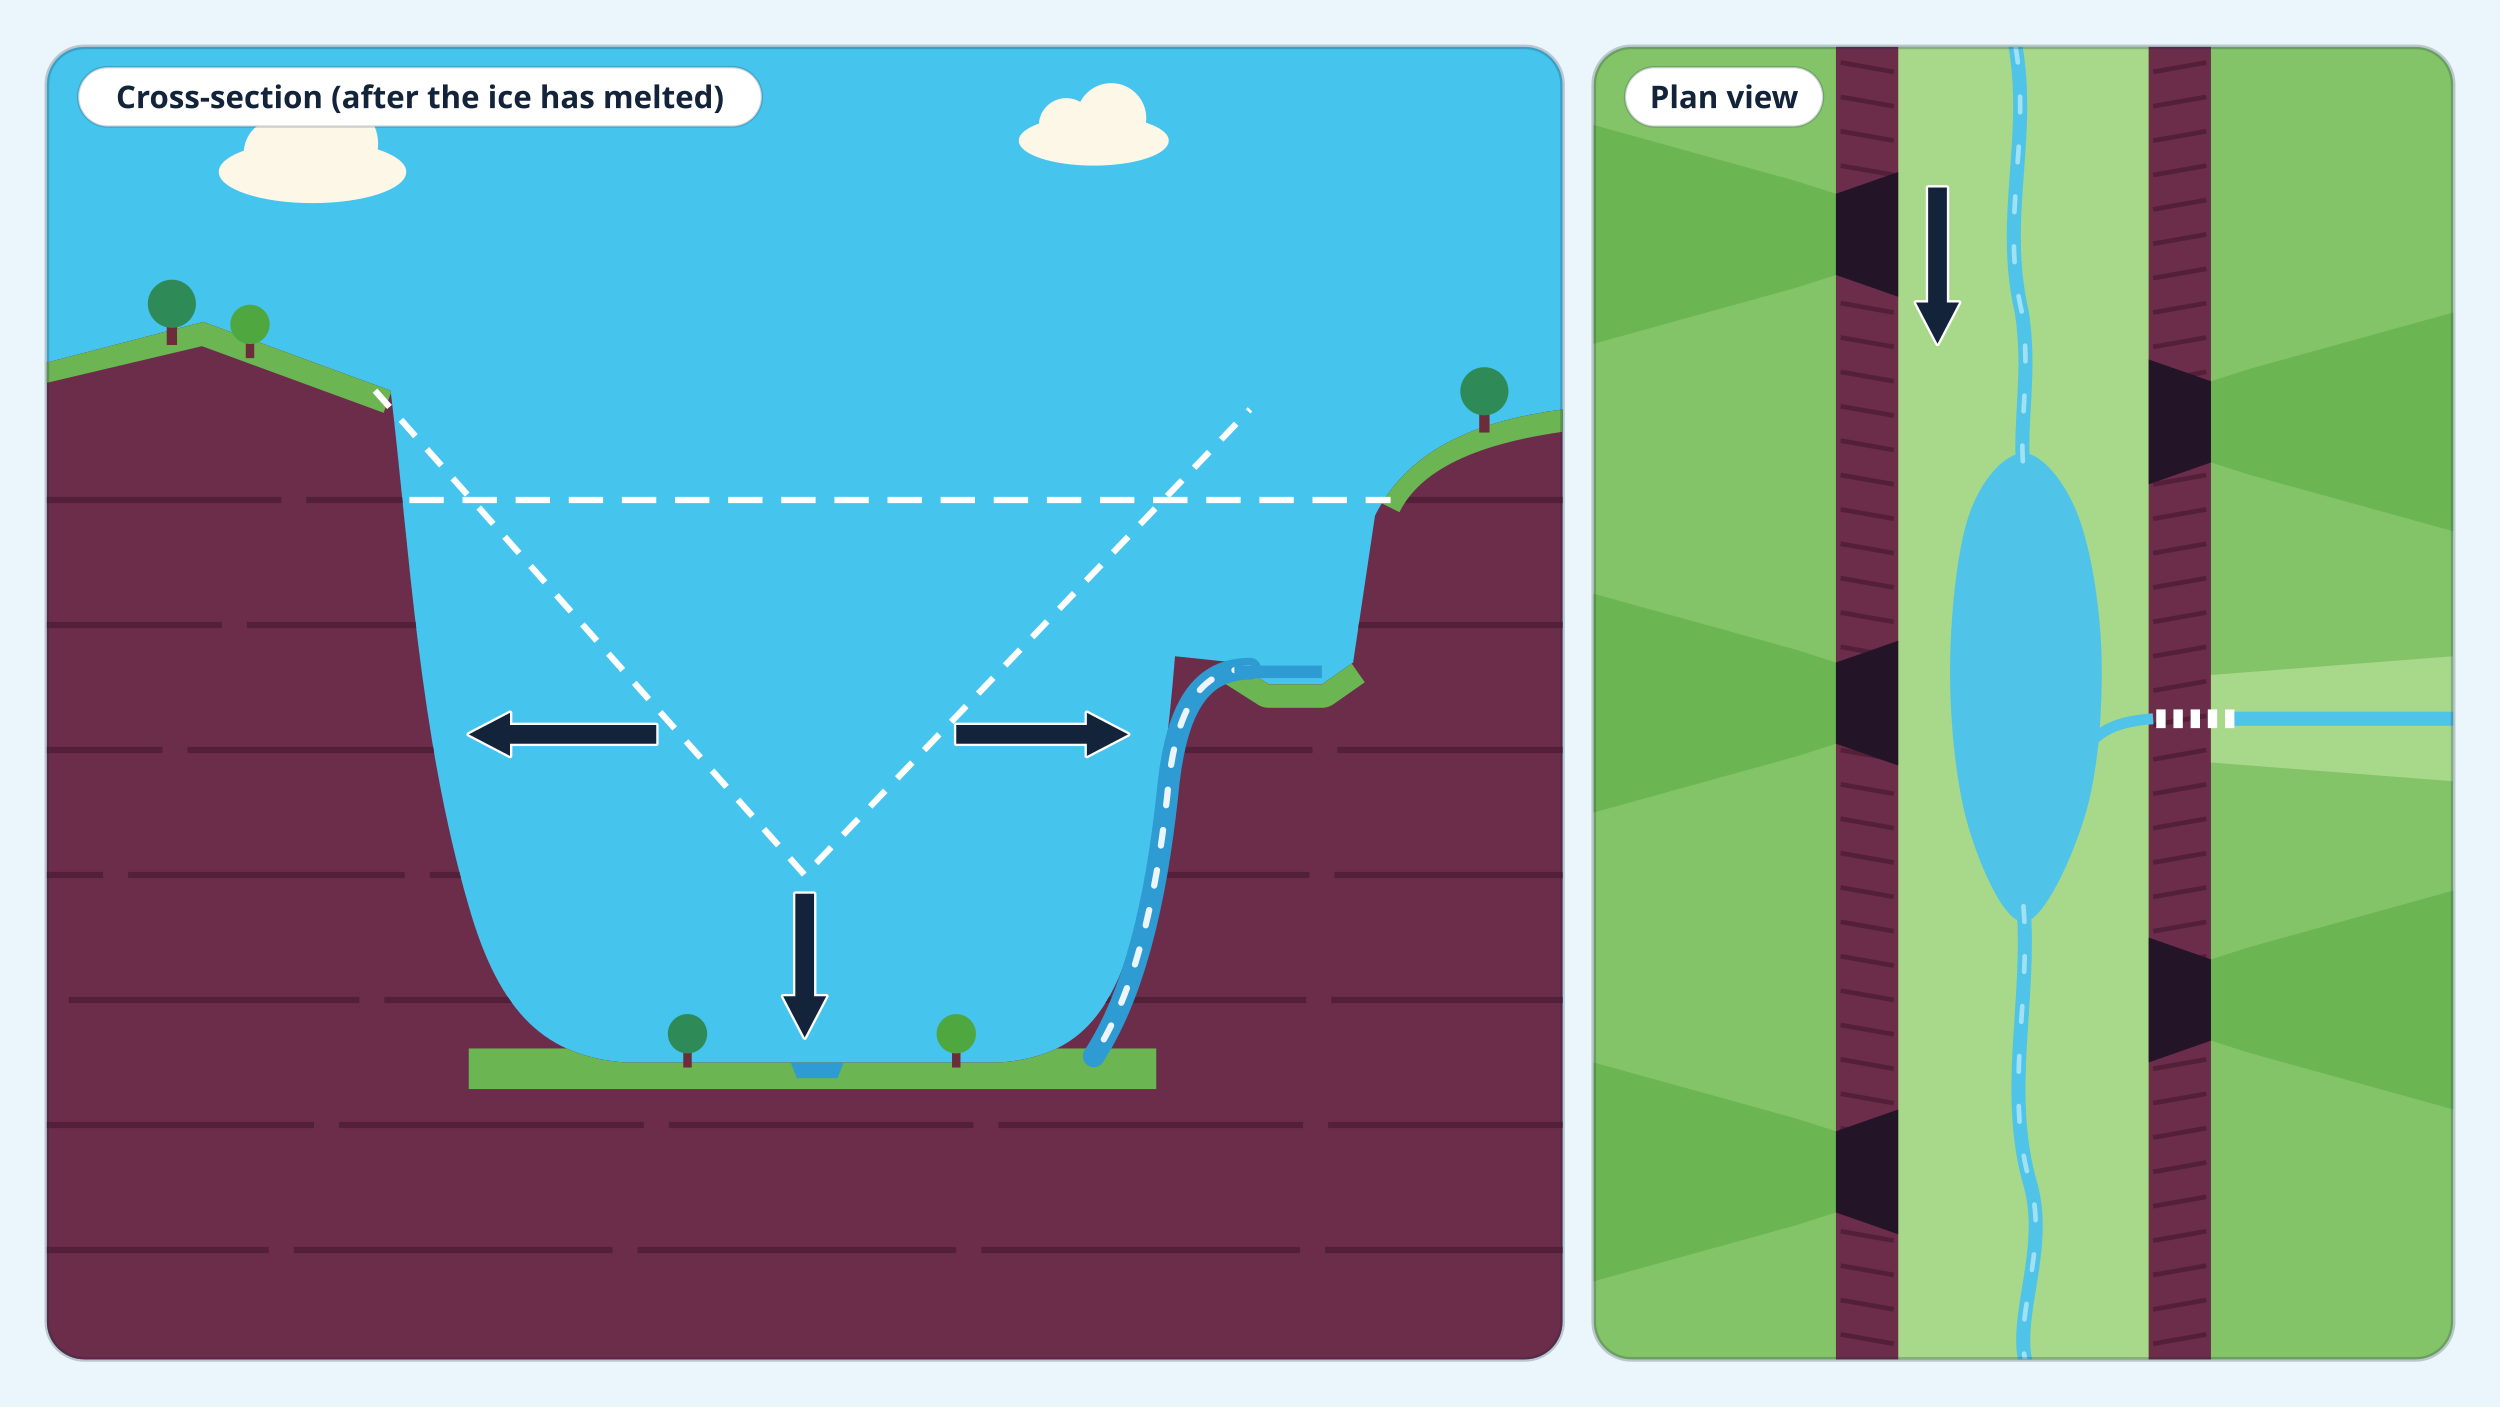
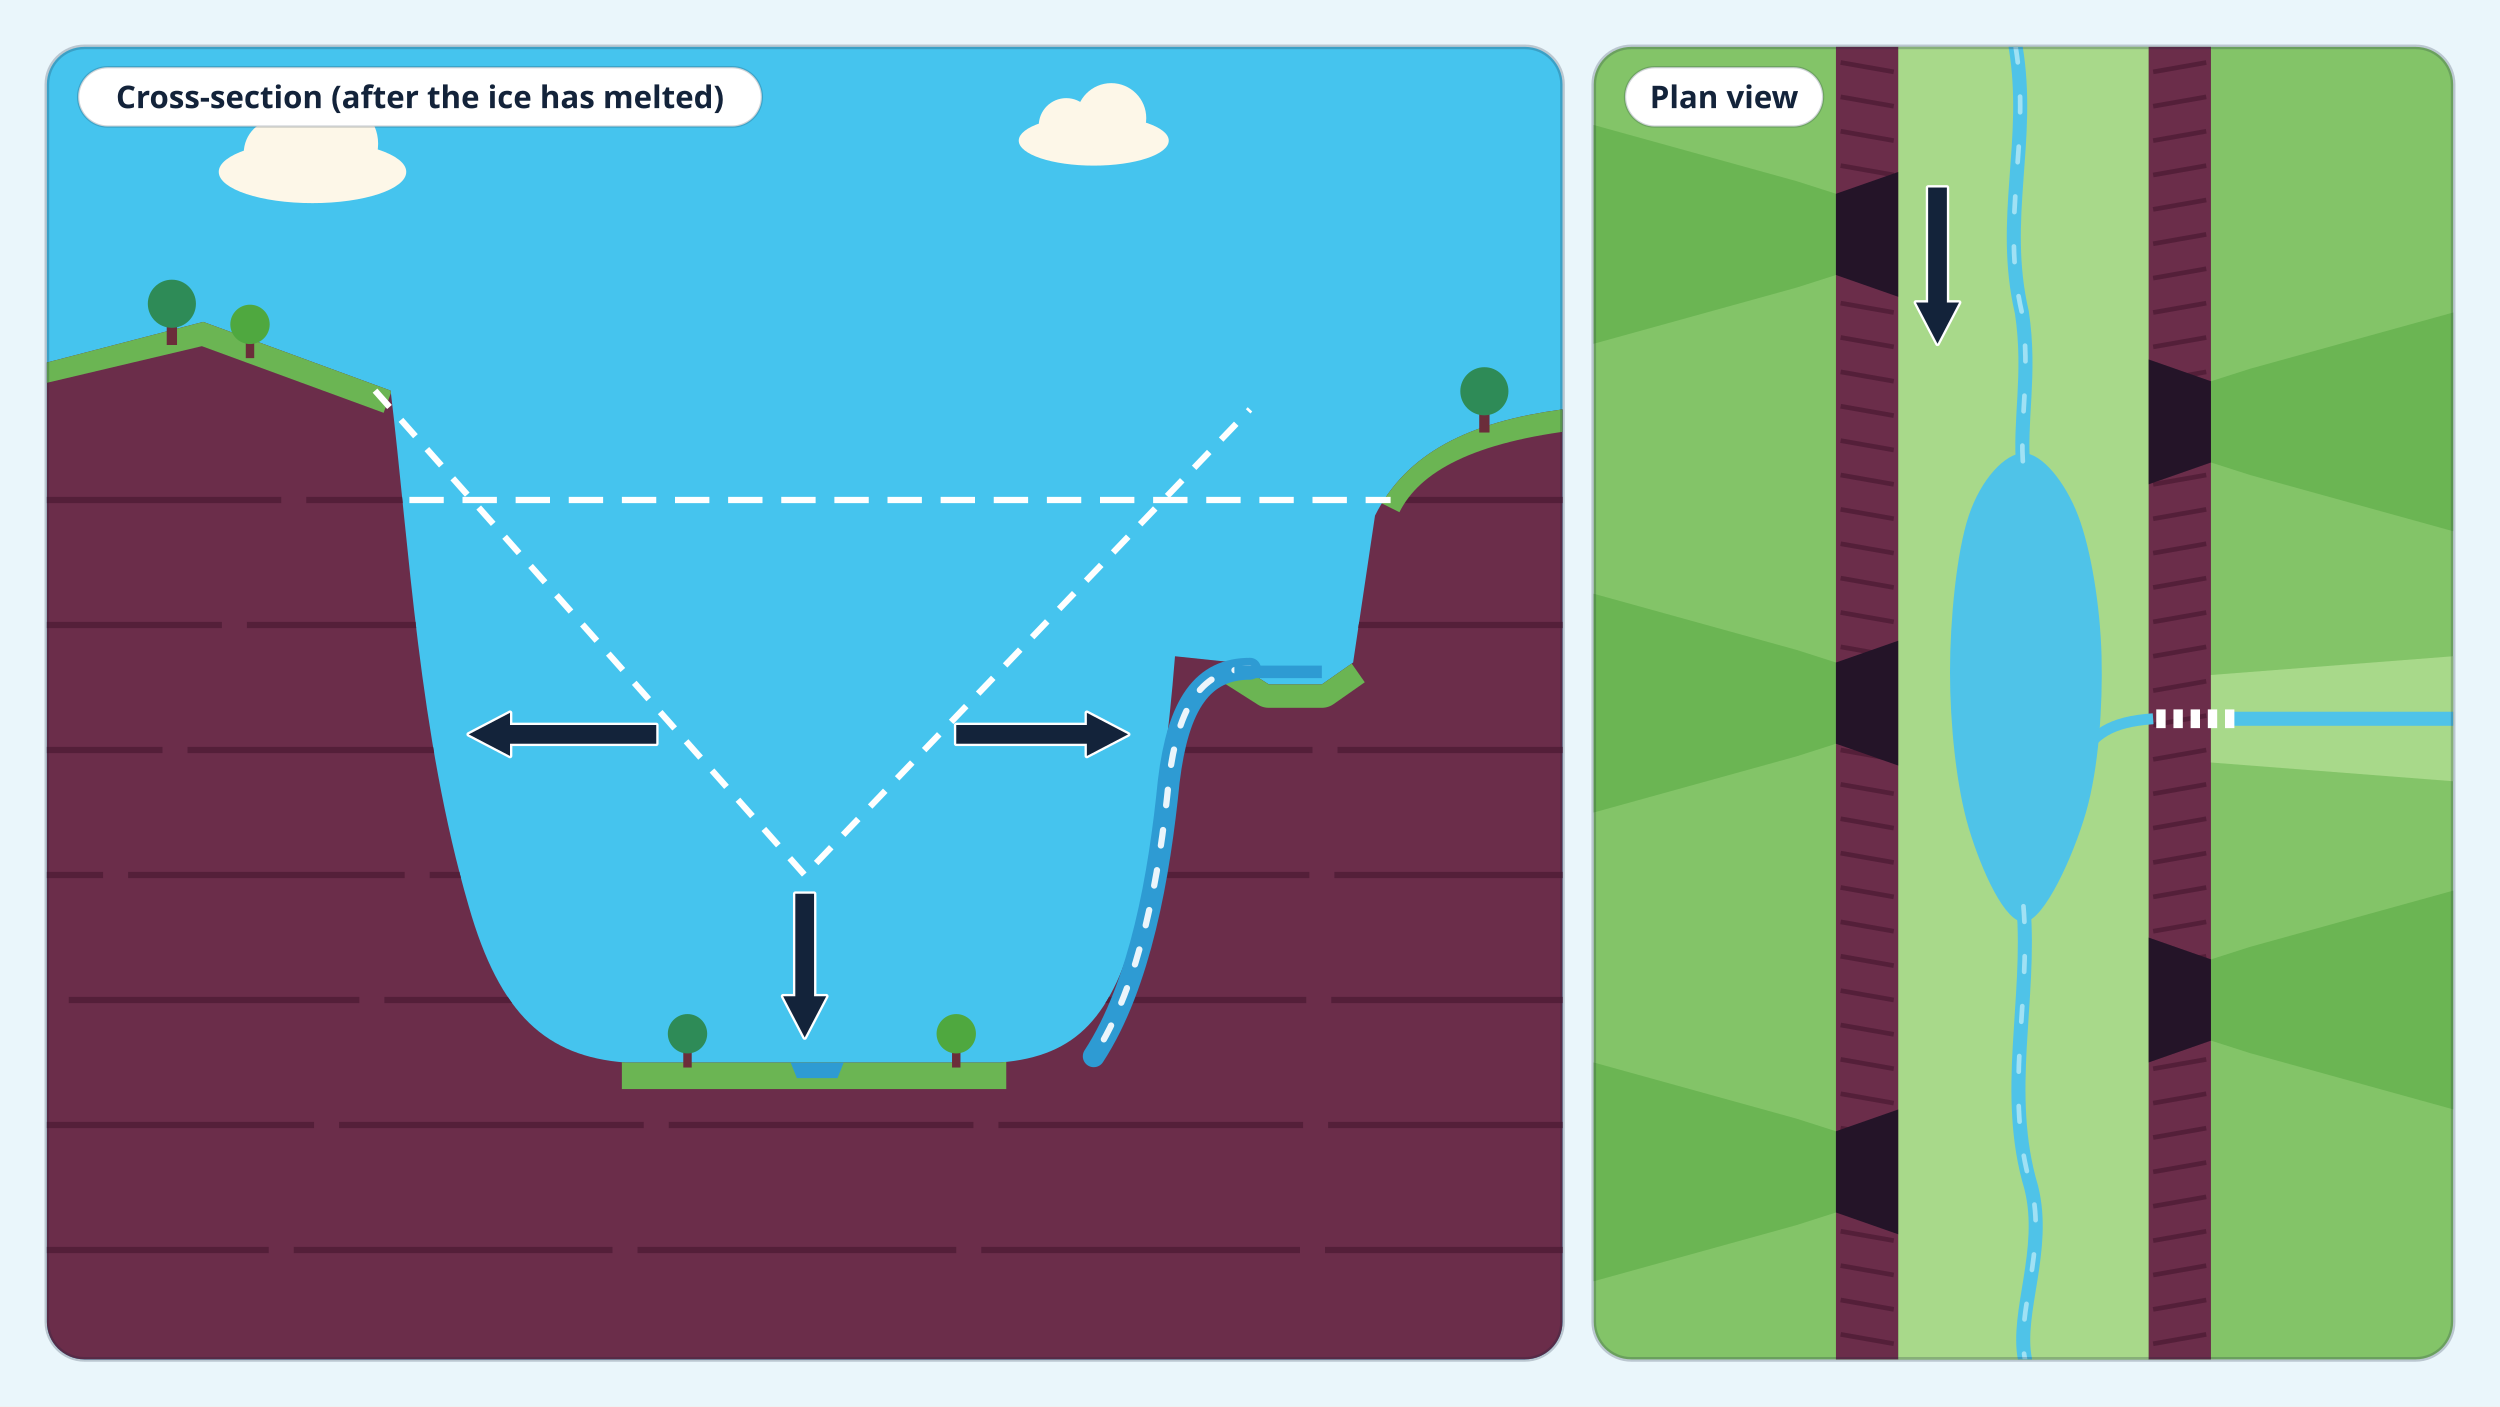
<svg xmlns="http://www.w3.org/2000/svg" viewBox="0 0 1600 900" role="img" aria-labelledby="uvalley-t uvalley-d" font-family="Lexend, Nunito, sans-serif" font-weight="600">
  <style>@media (prefers-reduced-motion: reduce){.amb{display:none}}</style>
  <rect width="1600" height="900" fill="#EAF6FB" />
  <clipPath id="uv-pa">
    <rect x="30" y="30" width="970" height="840" rx="24" />
  </clipPath>
  <g clip-path="url(#uv-pa)">
    <rect x="30" y="30" width="970" height="840" fill="#45C4EE" />
    <g fill="#FDF7E8">
      <ellipse cx="200" cy="110" rx="60" ry="20" />
      <circle cx="178" cy="98" r="22" />
      <circle cx="214" cy="92" r="28" />
    </g>
    <g fill="#FDF7E8">
      <ellipse cx="700" cy="90" rx="48" ry="16" />
      <circle cx="682.4" cy="80.4" r="17.6" />
      <circle cx="711.2" cy="75.6" r="22.4" />
    </g>
    <clipPath id="uv-g">
      <path d="M30,232 L130,206 L250,250 C262,350 268,470 300,580 C320,650 350,676 400,680 L640,680 C690,676 712,650 728,590 C742,520 748,470 752,420 L790,424 L812,438 L846,438 L866,424 L880,330 C900,290 940,270 1000,262 L1000,870 L30,870 Z" />
    </clipPath>
    <path d="M30,232 L130,206 L250,250 C262,350 268,470 300,580 C320,650 350,676 400,680 L640,680 C690,676 712,650 728,590 C742,520 748,470 752,420 L790,424 L812,438 L846,438 L866,424 L880,330 C900,290 940,270 1000,262 L1000,870 L30,870 Z" fill="#6B2D4A" />
    <g clip-path="url(#uv-g)">
      <line x1="30" y1="320" x2="1000" y2="320" stroke="#541F39" stroke-width="4" stroke-dasharray="150 16" stroke-dashoffset="0" />
      <line x1="30" y1="400" x2="1000" y2="400" stroke="#541F39" stroke-width="4" stroke-dasharray="159 16" stroke-dashoffset="47" />
      <line x1="30" y1="480" x2="1000" y2="480" stroke="#541F39" stroke-width="4" stroke-dasharray="168 16" stroke-dashoffset="94" />
      <line x1="30" y1="560" x2="1000" y2="560" stroke="#541F39" stroke-width="4" stroke-dasharray="177 16" stroke-dashoffset="141" />
      <line x1="30" y1="640" x2="1000" y2="640" stroke="#541F39" stroke-width="4" stroke-dasharray="186 16" stroke-dashoffset="188" />
      <line x1="30" y1="720" x2="1000" y2="720" stroke="#541F39" stroke-width="4" stroke-dasharray="195 16" stroke-dashoffset="235" />
      <line x1="30" y1="800" x2="1000" y2="800" stroke="#541F39" stroke-width="4" stroke-dasharray="204 16" stroke-dashoffset="282" />
-       <path d="M20,234 L130,208 L250,252 M300,684 L740,684 M790,426 L812,440 L846,440 L866,426 M884,322 C900,290 940,270 1010,262" fill="none" stroke="#6BB553" stroke-width="26" stroke-linejoin="round" />
+       <path d="M20,234 L130,208 L250,252 M398,684 L644,684 M790,426 L812,440 L846,440 L866,426 M884,322 C900,290 940,270 1010,262" fill="none" stroke="#6BB553" stroke-width="26" stroke-linejoin="round" />
    </g>
    <rect x="106.7" y="205.4" width="6.6" height="15.4" fill="#6B2D3A" />
    <circle cx="110" cy="194.4" r="15.4" fill="#2E8B57" />
    <rect x="157.3" y="216.6" width="5.4" height="12.6" fill="#6B2D3A" />
    <circle cx="160" cy="207.6" r="12.6" fill="#4FA83F" />
    <rect x="946.7" y="261.4" width="6.6" height="15.4" fill="#6B2D3A" />
    <circle cx="950" cy="250.4" r="15.4" fill="#2E8B57" />
    <rect x="437.3" y="670.6" width="5.4" height="12.6" fill="#6B2D3A" />
    <circle cx="440" cy="661.6" r="12.6" fill="#2E8B57" />
    <rect x="609.3" y="670.6" width="5.4" height="12.6" fill="#6B2D3A" />
    <circle cx="612" cy="661.6" r="12.6" fill="#4FA83F" />
    <path d="M506,680 L540,680 L536,690 L510,690 Z" fill="#2E9BD3" />
    <path d="M800,428 C770,428 754,450 748,500 C742,560 730,630 700,676" fill="none" stroke="#2E9BD3" stroke-width="14" stroke-linecap="round" />
    <path class="amb" d="M800,428 C770,428 754,450 748,500 C742,560 730,630 700,676" fill="none" stroke="#FFFFFF" stroke-width="4" stroke-linecap="round" stroke-dasharray="10 16" opacity="0.9">
      <animate attributeName="stroke-dashoffset" from="78" to="0" dur="1.8s" repeatCount="indefinite" />
    </path>
    <path d="M790,426 L846,426 L846,434 L790,434 Z" fill="#2E9BD3" />
    <path d="M240,250 L515,560 L800,262" fill="none" stroke="#FFFFFF" stroke-width="4" stroke-dasharray="14 11" />
    <line x1="262" y1="320" x2="890" y2="320" stroke="#FFFFFF" stroke-width="4" stroke-dasharray="22 12" />
    <polygon points="420,464 326.4,464 326.4,456.2 300,470 326.4,483.8 326.4,476 420,476" fill="#13233A" stroke="#FFFFFF" stroke-width="3" stroke-linejoin="round" paint-order="stroke" />
    <polygon points="612,476 695.6,476 695.6,483.8 722,470 695.6,456.2 695.6,464 612,464" fill="#13233A" stroke="#FFFFFF" stroke-width="3" stroke-linejoin="round" paint-order="stroke" />
    <polygon points="509,572 509,637.6 501.2,637.6 515,664 528.8,637.6 521,637.6 521,572" fill="#13233A" stroke="#FFFFFF" stroke-width="3" stroke-linejoin="round" paint-order="stroke" />
  </g>
  <rect x="30" y="30" width="970" height="840" rx="24" fill="none" stroke="#13233A" stroke-opacity="0.22" stroke-width="3" />
  <clipPath id="uv-pb">
    <rect x="1020" y="30" width="550" height="840" rx="24" />
  </clipPath>
  <g clip-path="url(#uv-pb)">
    <rect x="1020" y="30" width="550" height="840" fill="#83C468" />
    <polygon points="1020,80 1150,116 1175,124 1175,176 1150,184 1020,220" fill="#6BB553" />
    <polygon points="1020,380 1150,416 1175,424 1175,476 1150,484 1020,520" fill="#6BB553" />
    <polygon points="1020,680 1150,716 1175,724 1175,776 1150,784 1020,820" fill="#6BB553" />
    <polygon points="1570,200 1440,236 1415,244 1415,296 1440,304 1570,340" fill="#6BB553" />
    <polygon points="1570,570 1440,606 1415,614 1415,666 1440,674 1570,710" fill="#6BB553" />
    <rect x="1175" y="30" width="40" height="840" fill="#6B2D4A" />
    <rect x="1375" y="30" width="40" height="840" fill="#6B2D4A" />
    <line x1="1178" y1="40" x2="1212" y2="46" stroke="#541F39" stroke-width="3" />
    <line x1="1412" y1="40" x2="1378" y2="46" stroke="#541F39" stroke-width="3" />
    <line x1="1178" y1="62" x2="1212" y2="68" stroke="#541F39" stroke-width="3" />
    <line x1="1412" y1="62" x2="1378" y2="68" stroke="#541F39" stroke-width="3" />
    <line x1="1178" y1="84" x2="1212" y2="90" stroke="#541F39" stroke-width="3" />
    <line x1="1412" y1="84" x2="1378" y2="90" stroke="#541F39" stroke-width="3" />
    <line x1="1178" y1="106" x2="1212" y2="112" stroke="#541F39" stroke-width="3" />
    <line x1="1412" y1="106" x2="1378" y2="112" stroke="#541F39" stroke-width="3" />
    <line x1="1178" y1="128" x2="1212" y2="134" stroke="#541F39" stroke-width="3" />
    <line x1="1412" y1="128" x2="1378" y2="134" stroke="#541F39" stroke-width="3" />
    <line x1="1178" y1="150" x2="1212" y2="156" stroke="#541F39" stroke-width="3" />
    <line x1="1412" y1="150" x2="1378" y2="156" stroke="#541F39" stroke-width="3" />
    <line x1="1178" y1="172" x2="1212" y2="178" stroke="#541F39" stroke-width="3" />
    <line x1="1412" y1="172" x2="1378" y2="178" stroke="#541F39" stroke-width="3" />
    <line x1="1178" y1="194" x2="1212" y2="200" stroke="#541F39" stroke-width="3" />
    <line x1="1412" y1="194" x2="1378" y2="200" stroke="#541F39" stroke-width="3" />
    <line x1="1178" y1="216" x2="1212" y2="222" stroke="#541F39" stroke-width="3" />
    <line x1="1412" y1="216" x2="1378" y2="222" stroke="#541F39" stroke-width="3" />
    <line x1="1178" y1="238" x2="1212" y2="244" stroke="#541F39" stroke-width="3" />
    <line x1="1412" y1="238" x2="1378" y2="244" stroke="#541F39" stroke-width="3" />
    <line x1="1178" y1="260" x2="1212" y2="266" stroke="#541F39" stroke-width="3" />
    <line x1="1412" y1="260" x2="1378" y2="266" stroke="#541F39" stroke-width="3" />
    <line x1="1178" y1="282" x2="1212" y2="288" stroke="#541F39" stroke-width="3" />
    <line x1="1412" y1="282" x2="1378" y2="288" stroke="#541F39" stroke-width="3" />
    <line x1="1178" y1="304" x2="1212" y2="310" stroke="#541F39" stroke-width="3" />
    <line x1="1412" y1="304" x2="1378" y2="310" stroke="#541F39" stroke-width="3" />
    <line x1="1178" y1="326" x2="1212" y2="332" stroke="#541F39" stroke-width="3" />
    <line x1="1412" y1="326" x2="1378" y2="332" stroke="#541F39" stroke-width="3" />
    <line x1="1178" y1="348" x2="1212" y2="354" stroke="#541F39" stroke-width="3" />
    <line x1="1412" y1="348" x2="1378" y2="354" stroke="#541F39" stroke-width="3" />
    <line x1="1178" y1="370" x2="1212" y2="376" stroke="#541F39" stroke-width="3" />
    <line x1="1412" y1="370" x2="1378" y2="376" stroke="#541F39" stroke-width="3" />
    <line x1="1178" y1="392" x2="1212" y2="398" stroke="#541F39" stroke-width="3" />
    <line x1="1412" y1="392" x2="1378" y2="398" stroke="#541F39" stroke-width="3" />
    <line x1="1178" y1="414" x2="1212" y2="420" stroke="#541F39" stroke-width="3" />
    <line x1="1412" y1="414" x2="1378" y2="420" stroke="#541F39" stroke-width="3" />
    <line x1="1178" y1="436" x2="1212" y2="442" stroke="#541F39" stroke-width="3" />
    <line x1="1412" y1="436" x2="1378" y2="442" stroke="#541F39" stroke-width="3" />
    <line x1="1178" y1="458" x2="1212" y2="464" stroke="#541F39" stroke-width="3" />
    <line x1="1412" y1="458" x2="1378" y2="464" stroke="#541F39" stroke-width="3" />
    <line x1="1178" y1="480" x2="1212" y2="486" stroke="#541F39" stroke-width="3" />
    <line x1="1412" y1="480" x2="1378" y2="486" stroke="#541F39" stroke-width="3" />
    <line x1="1178" y1="502" x2="1212" y2="508" stroke="#541F39" stroke-width="3" />
    <line x1="1412" y1="502" x2="1378" y2="508" stroke="#541F39" stroke-width="3" />
    <line x1="1178" y1="524" x2="1212" y2="530" stroke="#541F39" stroke-width="3" />
    <line x1="1412" y1="524" x2="1378" y2="530" stroke="#541F39" stroke-width="3" />
    <line x1="1178" y1="546" x2="1212" y2="552" stroke="#541F39" stroke-width="3" />
    <line x1="1412" y1="546" x2="1378" y2="552" stroke="#541F39" stroke-width="3" />
    <line x1="1178" y1="568" x2="1212" y2="574" stroke="#541F39" stroke-width="3" />
    <line x1="1412" y1="568" x2="1378" y2="574" stroke="#541F39" stroke-width="3" />
    <line x1="1178" y1="590" x2="1212" y2="596" stroke="#541F39" stroke-width="3" />
    <line x1="1412" y1="590" x2="1378" y2="596" stroke="#541F39" stroke-width="3" />
    <line x1="1178" y1="612" x2="1212" y2="618" stroke="#541F39" stroke-width="3" />
    <line x1="1412" y1="612" x2="1378" y2="618" stroke="#541F39" stroke-width="3" />
    <line x1="1178" y1="634" x2="1212" y2="640" stroke="#541F39" stroke-width="3" />
    <line x1="1412" y1="634" x2="1378" y2="640" stroke="#541F39" stroke-width="3" />
    <line x1="1178" y1="656" x2="1212" y2="662" stroke="#541F39" stroke-width="3" />
    <line x1="1412" y1="656" x2="1378" y2="662" stroke="#541F39" stroke-width="3" />
    <line x1="1178" y1="678" x2="1212" y2="684" stroke="#541F39" stroke-width="3" />
    <line x1="1412" y1="678" x2="1378" y2="684" stroke="#541F39" stroke-width="3" />
    <line x1="1178" y1="700" x2="1212" y2="706" stroke="#541F39" stroke-width="3" />
    <line x1="1412" y1="700" x2="1378" y2="706" stroke="#541F39" stroke-width="3" />
    <line x1="1178" y1="722" x2="1212" y2="728" stroke="#541F39" stroke-width="3" />
    <line x1="1412" y1="722" x2="1378" y2="728" stroke="#541F39" stroke-width="3" />
    <line x1="1178" y1="744" x2="1212" y2="750" stroke="#541F39" stroke-width="3" />
    <line x1="1412" y1="744" x2="1378" y2="750" stroke="#541F39" stroke-width="3" />
    <line x1="1178" y1="766" x2="1212" y2="772" stroke="#541F39" stroke-width="3" />
    <line x1="1412" y1="766" x2="1378" y2="772" stroke="#541F39" stroke-width="3" />
    <line x1="1178" y1="788" x2="1212" y2="794" stroke="#541F39" stroke-width="3" />
    <line x1="1412" y1="788" x2="1378" y2="794" stroke="#541F39" stroke-width="3" />
    <line x1="1178" y1="810" x2="1212" y2="816" stroke="#541F39" stroke-width="3" />
    <line x1="1412" y1="810" x2="1378" y2="816" stroke="#541F39" stroke-width="3" />
    <line x1="1178" y1="832" x2="1212" y2="838" stroke="#541F39" stroke-width="3" />
    <line x1="1412" y1="832" x2="1378" y2="838" stroke="#541F39" stroke-width="3" />
    <line x1="1178" y1="854" x2="1212" y2="860" stroke="#541F39" stroke-width="3" />
    <line x1="1412" y1="854" x2="1378" y2="860" stroke="#541F39" stroke-width="3" />
    <polygon points="1175,124 1215,110 1215,190 1175,176" fill="#241428" />
    <polygon points="1175,424 1215,410 1215,490 1175,476" fill="#241428" />
    <polygon points="1175,724 1215,710 1215,790 1175,776" fill="#241428" />
    <polygon points="1415,244 1375,230 1375,310 1415,296" fill="#241428" />
    <polygon points="1415,614 1375,600 1375,680 1415,666" fill="#241428" />
    <rect x="1215" y="30" width="160" height="840" fill="#A8D98A" />
    <polygon points="1570,420 1415,432 1415,488 1570,500" fill="#A8D98A" />
    <line x1="1570" y1="460" x2="1430" y2="460" stroke="#4FC3E8" stroke-width="9" stroke-linecap="round" />
    <path d="M1430,460 L1378,460" stroke="#FFFFFF" stroke-width="12" stroke-dasharray="6 5" />
    <path d="M1378,460 C1350,462 1340,470 1330,486" fill="none" stroke="#4FC3E8" stroke-width="7" />
    <path d="M1290,30 C1300,90 1280,140 1294,200 C1300,240 1292,270 1295,300 M1295,580 C1300,640 1282,700 1300,760 C1310,800 1290,840 1296,870" fill="none" stroke="#4FC3E8" stroke-width="9" stroke-linecap="round" />
    <path d="M1295,290C1306.7,290 1321.7,308.3 1330,330C1338.3,351.7 1344.2,388.3 1345,420C1345.8,451.7 1343.2,491.7 1335,520C1326.8,548.3 1308.5,588.3 1296,590C1283.5,591.7 1268,556.7 1260,530C1252,503.3 1248,463.3 1248,430C1248,396.7 1252.2,353.3 1260,330C1267.8,306.7 1283.3,290 1295,290Z" fill="#4FC3E8" />
    <path class="amb" d="M1290,30 C1300,90 1280,140 1294,200 C1300,240 1292,270 1295,300" fill="none" stroke="#A8E4F5" stroke-width="3" stroke-linecap="round" stroke-dasharray="10 22" opacity="0.9">
      <animate attributeName="stroke-dashoffset" from="96" to="0" dur="7s" repeatCount="indefinite" />
    </path>
    <path class="amb" d="M1295,580 C1300,640 1282,700 1300,760 C1310,800 1290,840 1296,870" fill="none" stroke="#A8E4F5" stroke-width="3" stroke-linecap="round" stroke-dasharray="10 22" opacity="0.9">
      <animate attributeName="stroke-dashoffset" from="96" to="0" dur="7s" repeatCount="indefinite" />
    </path>
    <polygon points="1234,120 1234,193.6 1226.2,193.6 1240,220 1253.8,193.6 1246,193.6 1246,120" fill="#13233A" stroke="#FFFFFF" stroke-width="3" stroke-linejoin="round" paint-order="stroke" />
  </g>
  <rect x="1020" y="30" width="550" height="840" rx="24" fill="none" stroke="#13233A" stroke-opacity="0.22" stroke-width="3" />
  <g class="lb">
    <rect x="50" y="43" width="437.6" height="38" rx="19" fill="#FFFFFF" stroke="#13233A" stroke-opacity="0.2" stroke-width="1.5" />
    <text x="268.8" y="69.2" font-size="20" fill="#13233A" text-anchor="middle">
      <tspan x="268.8" y="69.2">Cross-section (after the ice has melted)</tspan>
    </text>
  </g>
  <g class="lb">
    <rect x="1040" y="43" width="126.8" height="38" rx="19" fill="#FFFFFF" stroke="#13233A" stroke-opacity="0.2" stroke-width="1.5" />
    <text x="1103.4" y="69.2" font-size="20" fill="#13233A" text-anchor="middle">
      <tspan x="1103.4" y="69.2">Plan view</tspan>
    </text>
  </g>
  <g class="lb" opacity="0">
    <animate attributeName="opacity" from="0" to="1" begin="0.6s" dur="0.5s" fill="freeze" />
    <rect x="376.6" y="118.5" width="276.8" height="43" rx="20" fill="#FFFFFF" stroke="#13233A" stroke-opacity="0.2" stroke-width="1.5" />
    <text x="515" y="149" font-size="25" fill="#13233A" text-anchor="middle">
      <tspan x="515" y="149">U-SHAPED VALLEY</tspan>
    </text>
  </g>
  <g class="lb" opacity="0">
    <animate attributeName="opacity" from="0" to="1" begin="1.2s" dur="0.5s" fill="freeze" />
    <line x1="135" y1="420" x2="268" y2="420" stroke="#FFFFFF" stroke-width="5.5" stroke-linecap="round" />
    <line x1="135" y1="420" x2="268" y2="420" stroke="#13233A" stroke-width="2.5" />
    <circle cx="268" cy="420" r="5.5" fill="#13233A" stroke="#FFFFFF" stroke-width="2" />
    <rect x="33" y="398.5" width="204" height="43" rx="20" fill="#FFFFFF" stroke="#13233A" stroke-opacity="0.2" stroke-width="1.5" />
    <text x="135" y="429" font-size="25" fill="#13233A" text-anchor="middle">
      <tspan x="135" y="429">STEEP SIDES</tspan>
    </text>
  </g>
  <g class="lb" opacity="0">
    <animate attributeName="opacity" from="0" to="1" begin="1.8s" dur="0.5s" fill="freeze" />
    <line x1="290" y1="770" x2="430" y2="684" stroke="#FFFFFF" stroke-width="5.5" stroke-linecap="round" />
    <line x1="290" y1="770" x2="430" y2="684" stroke="#13233A" stroke-width="2.5" />
    <circle cx="430" cy="684" r="5.5" fill="#13233A" stroke="#FFFFFF" stroke-width="2" />
    <rect x="148.8" y="748.5" width="282.4" height="43" rx="20" fill="#FFFFFF" stroke="#13233A" stroke-opacity="0.2" stroke-width="1.5" />
    <text x="290" y="779" font-size="25" fill="#13233A" text-anchor="middle">
      <tspan x="290" y="779">WIDE, FLAT FLOOR</tspan>
    </text>
  </g>
  <g class="lb" opacity="0">
    <animate attributeName="opacity" from="0" to="1" begin="2.4s" dur="0.5s" fill="freeze" />
    <rect x="315.6" y="300" width="208.9" height="40" rx="20" fill="#FFFFFF" stroke="#13233A" stroke-opacity="0.2" stroke-width="1.5" />
    <text x="420" y="327.9" font-size="22" fill="#13233A" text-anchor="middle">
      <tspan x="420" y="327.9">Former ice level</tspan>
    </text>
  </g>
  <g class="lb" opacity="0">
    <animate attributeName="opacity" from="0" to="1" begin="3s" dur="0.5s" fill="freeze" />
    <line x1="860" y1="180" x2="712" y2="352" stroke="#FFFFFF" stroke-width="5.5" stroke-linecap="round" />
    <line x1="860" y1="180" x2="712" y2="352" stroke="#13233A" stroke-width="2.5" />
    <circle cx="712" cy="352" r="5.5" fill="#13233A" stroke="#FFFFFF" stroke-width="2" />
    <rect x="722.2" y="146.6" width="275.6" height="66.8" rx="20" fill="#FFFFFF" stroke="#13233A" stroke-opacity="0.2" stroke-width="1.5" />
    <text x="860" y="174.5" font-size="22" fill="#13233A" text-anchor="middle">
      <tspan x="860" y="174.5">Old V-shaped river</tspan>
      <tspan x="860" y="201.3">valley (before the ice)</tspan>
    </text>
  </g>
  <g class="lb" opacity="0">
    <animate attributeName="opacity" from="0" to="1" begin="3.6s" dur="0.5s" fill="freeze" />
    <line x1="145" y1="600" x2="320" y2="476" stroke="#FFFFFF" stroke-width="5.5" stroke-linecap="round" />
    <line x1="145" y1="600" x2="320" y2="476" stroke="#13233A" stroke-width="2.5" />
    <circle cx="320" cy="476" r="5.5" fill="#13233A" stroke="#FFFFFF" stroke-width="2" />
    <rect x="18.4" y="553.2" width="253.2" height="93.7" rx="20" fill="#FFFFFF" stroke="#13233A" stroke-opacity="0.2" stroke-width="1.5" />
    <text x="145" y="581.1" font-size="22" fill="#13233A" text-anchor="middle">
      <tspan x="145" y="581.1">Ice widened and</tspan>
      <tspan x="145" y="607.9">deepened it by</tspan>
      <tspan x="145" y="634.8">plucking + abrasion</tspan>
    </text>
  </g>
  <g class="lb" opacity="0">
    <animate attributeName="opacity" from="0" to="1" begin="4.2s" dur="0.5s" fill="freeze" />
    <line x1="905" y1="545" x2="826" y2="432" stroke="#FFFFFF" stroke-width="5.5" stroke-linecap="round" />
    <line x1="905" y1="545" x2="826" y2="432" stroke="#13233A" stroke-width="2.5" />
    <circle cx="826" cy="432" r="5.5" fill="#13233A" stroke="#FFFFFF" stroke-width="2" />
    <rect x="824.9" y="508.3" width="160.2" height="73.5" rx="20" fill="#FFFFFF" stroke="#13233A" stroke-opacity="0.2" stroke-width="1.5" />
    <text x="905" y="538.8" font-size="25" fill="#13233A" text-anchor="middle">
      <tspan x="905" y="538.8">HANGING</tspan>
      <tspan x="905" y="569.3">VALLEY</tspan>
    </text>
  </g>
  <g class="lb" opacity="0">
    <animate attributeName="opacity" from="0" to="1" begin="4.8s" dur="0.5s" fill="freeze" />
    <line x1="880" y1="655" x2="742" y2="548" stroke="#FFFFFF" stroke-width="5.5" stroke-linecap="round" />
    <line x1="880" y1="655" x2="742" y2="548" stroke="#13233A" stroke-width="2.5" />
    <circle cx="742" cy="548" r="5.5" fill="#13233A" stroke="#FFFFFF" stroke-width="2" />
    <rect x="785.8" y="633.5" width="188.4" height="43" rx="20" fill="#FFFFFF" stroke="#13233A" stroke-opacity="0.2" stroke-width="1.5" />
    <text x="880" y="664" font-size="25" fill="#13233A" text-anchor="middle">
      <tspan x="880" y="664">WATERFALL</tspan>
    </text>
  </g>
  <g class="lb" opacity="0">
    <animate attributeName="opacity" from="0" to="1" begin="5.4s" dur="0.5s" fill="freeze" />
    <line x1="740" y1="780" x2="526" y2="686" stroke="#FFFFFF" stroke-width="5.5" stroke-linecap="round" />
    <line x1="740" y1="780" x2="526" y2="686" stroke="#13233A" stroke-width="2.5" />
    <circle cx="526" cy="686" r="5.5" fill="#13233A" stroke="#FFFFFF" stroke-width="2" />
    <rect x="619.6" y="760" width="240.9" height="40" rx="20" fill="#FFFFFF" stroke="#13233A" stroke-opacity="0.2" stroke-width="1.5" />
    <text x="740" y="787.9" font-size="22" fill="#13233A" text-anchor="middle">
      <tspan x="740" y="787.9">Small (misfit) river</tspan>
    </text>
  </g>
  <g class="lb" opacity="0">
    <animate attributeName="opacity" from="0" to="1" begin="6s" dur="0.5s" fill="freeze" />
    <line x1="1110" y1="170" x2="1236" y2="170" stroke="#FFFFFF" stroke-width="5.5" stroke-linecap="round" />
    <line x1="1110" y1="170" x2="1236" y2="170" stroke="#13233A" stroke-width="2.5" />
    <circle cx="1236" cy="170" r="5.5" fill="#13233A" stroke="#FFFFFF" stroke-width="2" />
    <rect x="1014.3" y="136.6" width="191.3" height="66.8" rx="20" fill="#FFFFFF" stroke="#13233A" stroke-opacity="0.2" stroke-width="1.5" />
    <text x="1110" y="164.5" font-size="22" fill="#13233A" text-anchor="middle">
      <tspan x="1110" y="164.5">Glacier flowed</tspan>
      <tspan x="1110" y="191.3">this way</tspan>
    </text>
  </g>
  <g class="lb" opacity="0">
    <animate attributeName="opacity" from="0" to="1" begin="6.6s" dur="0.5s" fill="freeze" />
    <line x1="1295" y1="820" x2="1200" y2="750" stroke="#FFFFFF" stroke-width="5.5" stroke-linecap="round" />
    <line x1="1295" y1="820" x2="1200" y2="750" stroke="#13233A" stroke-width="2.5" />
    <circle cx="1200" cy="750" r="5.5" fill="#13233A" stroke="#FFFFFF" stroke-width="2" />
    <line x1="1295" y1="820" x2="1392" y2="640" stroke="#FFFFFF" stroke-width="5.5" stroke-linecap="round" />
    <line x1="1295" y1="820" x2="1392" y2="640" stroke="#13233A" stroke-width="2.5" />
    <circle cx="1392" cy="640" r="5.5" fill="#13233A" stroke="#FFFFFF" stroke-width="2" />
    <rect x="1150.9" y="798.5" width="288.2" height="43" rx="20" fill="#FFFFFF" stroke="#13233A" stroke-opacity="0.2" stroke-width="1.5" />
    <text x="1295" y="829" font-size="25" fill="#13233A" text-anchor="middle">
      <tspan x="1295" y="829">TRUNCATED SPURS</tspan>
    </text>
  </g>
  <g class="lb" opacity="0">
    <animate attributeName="opacity" from="0" to="1" begin="7.2s" dur="0.5s" fill="freeze" />
    <line x1="1470" y1="360" x2="1340" y2="400" stroke="#FFFFFF" stroke-width="5.5" stroke-linecap="round" />
    <line x1="1470" y1="360" x2="1340" y2="400" stroke="#13233A" stroke-width="2.5" />
    <circle cx="1340" cy="400" r="5.5" fill="#13233A" stroke="#FFFFFF" stroke-width="2" />
    <rect x="1359" y="313.2" width="221.9" height="93.7" rx="20" fill="#FFFFFF" stroke="#13233A" stroke-opacity="0.2" stroke-width="1.5" />
    <text x="1470" y="341.1" font-size="22" fill="#13233A" text-anchor="middle">
      <tspan x="1470" y="341.1">RIBBON LAKE</tspan>
      <tspan x="1470" y="367.9">in a basin the ice</tspan>
      <tspan x="1470" y="394.8">over-deepened</tspan>
    </text>
  </g>
  <g class="lb" opacity="0">
    <animate attributeName="opacity" from="0" to="1" begin="7.8s" dur="0.5s" fill="freeze" />
    <line x1="1470" y1="560" x2="1400" y2="462" stroke="#FFFFFF" stroke-width="5.5" stroke-linecap="round" />
    <line x1="1470" y1="560" x2="1400" y2="462" stroke="#13233A" stroke-width="2.5" />
    <circle cx="1400" cy="462" r="5.5" fill="#13233A" stroke="#FFFFFF" stroke-width="2" />
    <rect x="1370.5" y="526.6" width="199" height="66.8" rx="20" fill="#FFFFFF" stroke="#13233A" stroke-opacity="0.2" stroke-width="1.5" />
    <text x="1470" y="554.5" font-size="22" fill="#13233A" text-anchor="middle">
      <tspan x="1470" y="554.5">Hanging valley</tspan>
      <tspan x="1470" y="581.3">and waterfall</tspan>
    </text>
  </g>
  <g class="lb" opacity="0">
    <animate attributeName="opacity" from="0" to="1" begin="8.4s" dur="0.5s" fill="freeze" />
    <rect x="337.6" y="816.5" width="354.7" height="39" rx="19.5" fill="#FFFFFF" stroke="#13233A" stroke-opacity="0.2" stroke-width="1.5" />
    <text x="515" y="843.6" font-size="21" fill="#13233A" text-anchor="middle">
      <tspan x="515" y="843.6">e.g. Glendalough, Co. Wicklow</tspan>
    </text>
  </g>
</svg>
